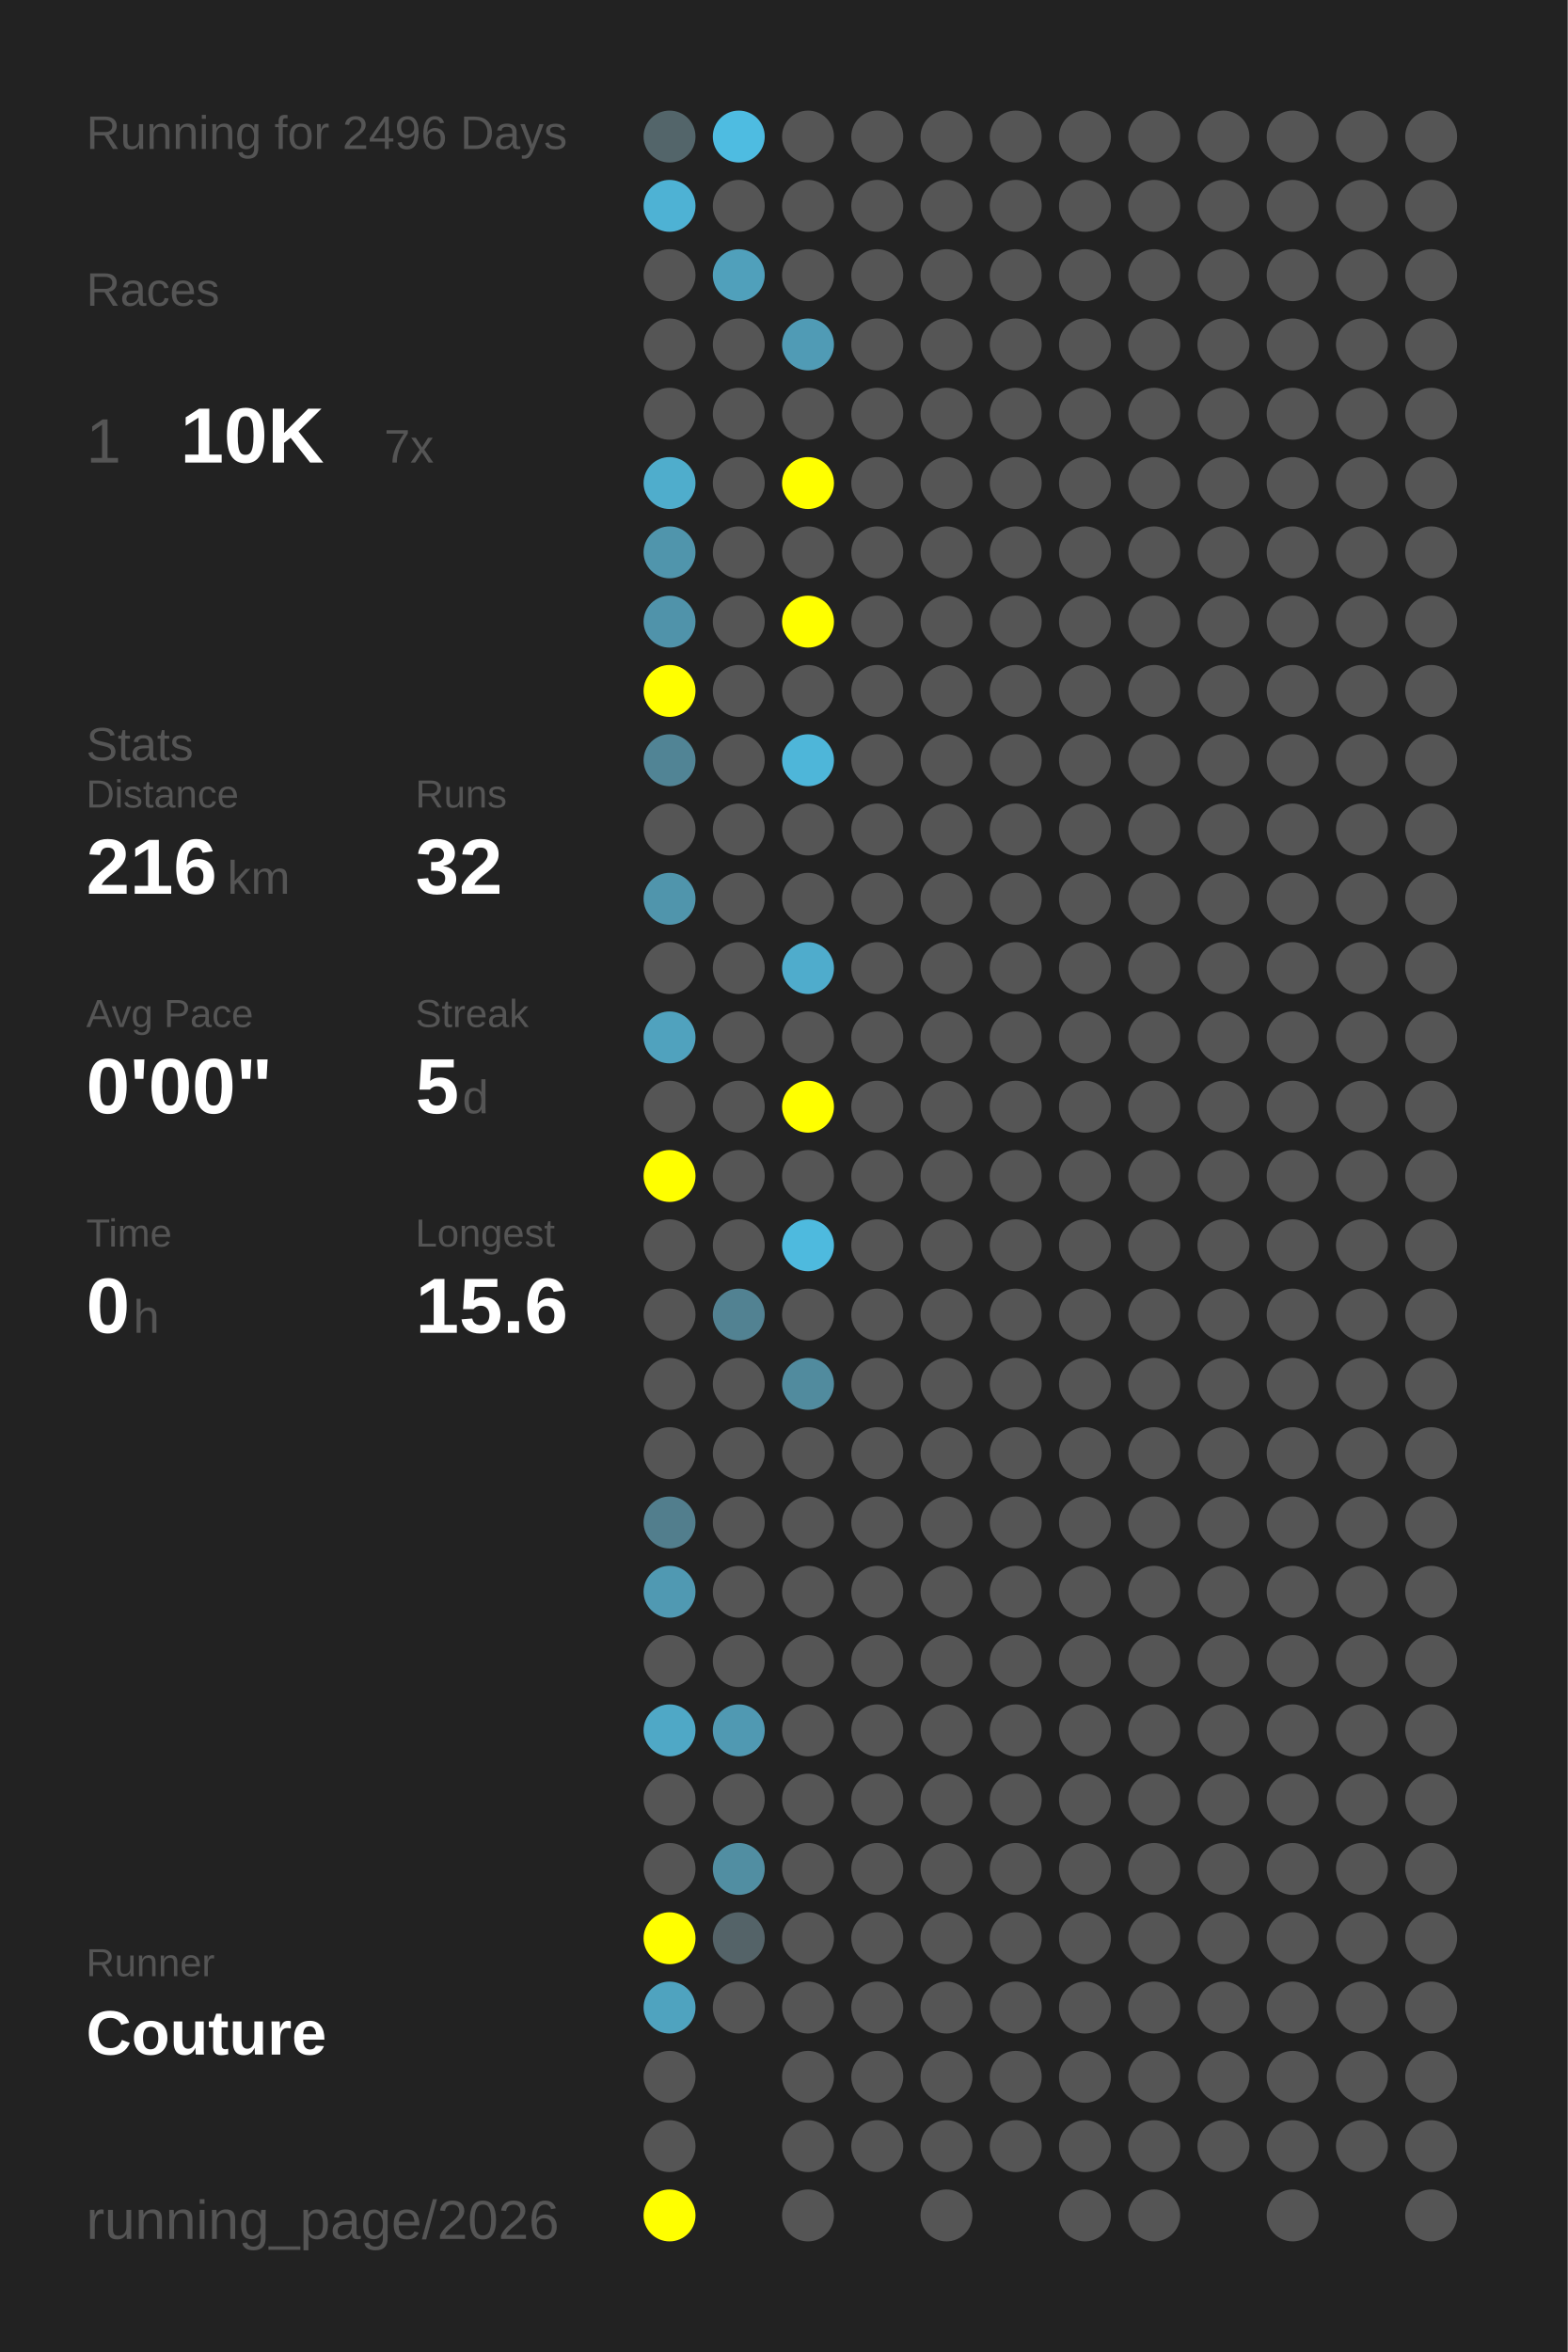
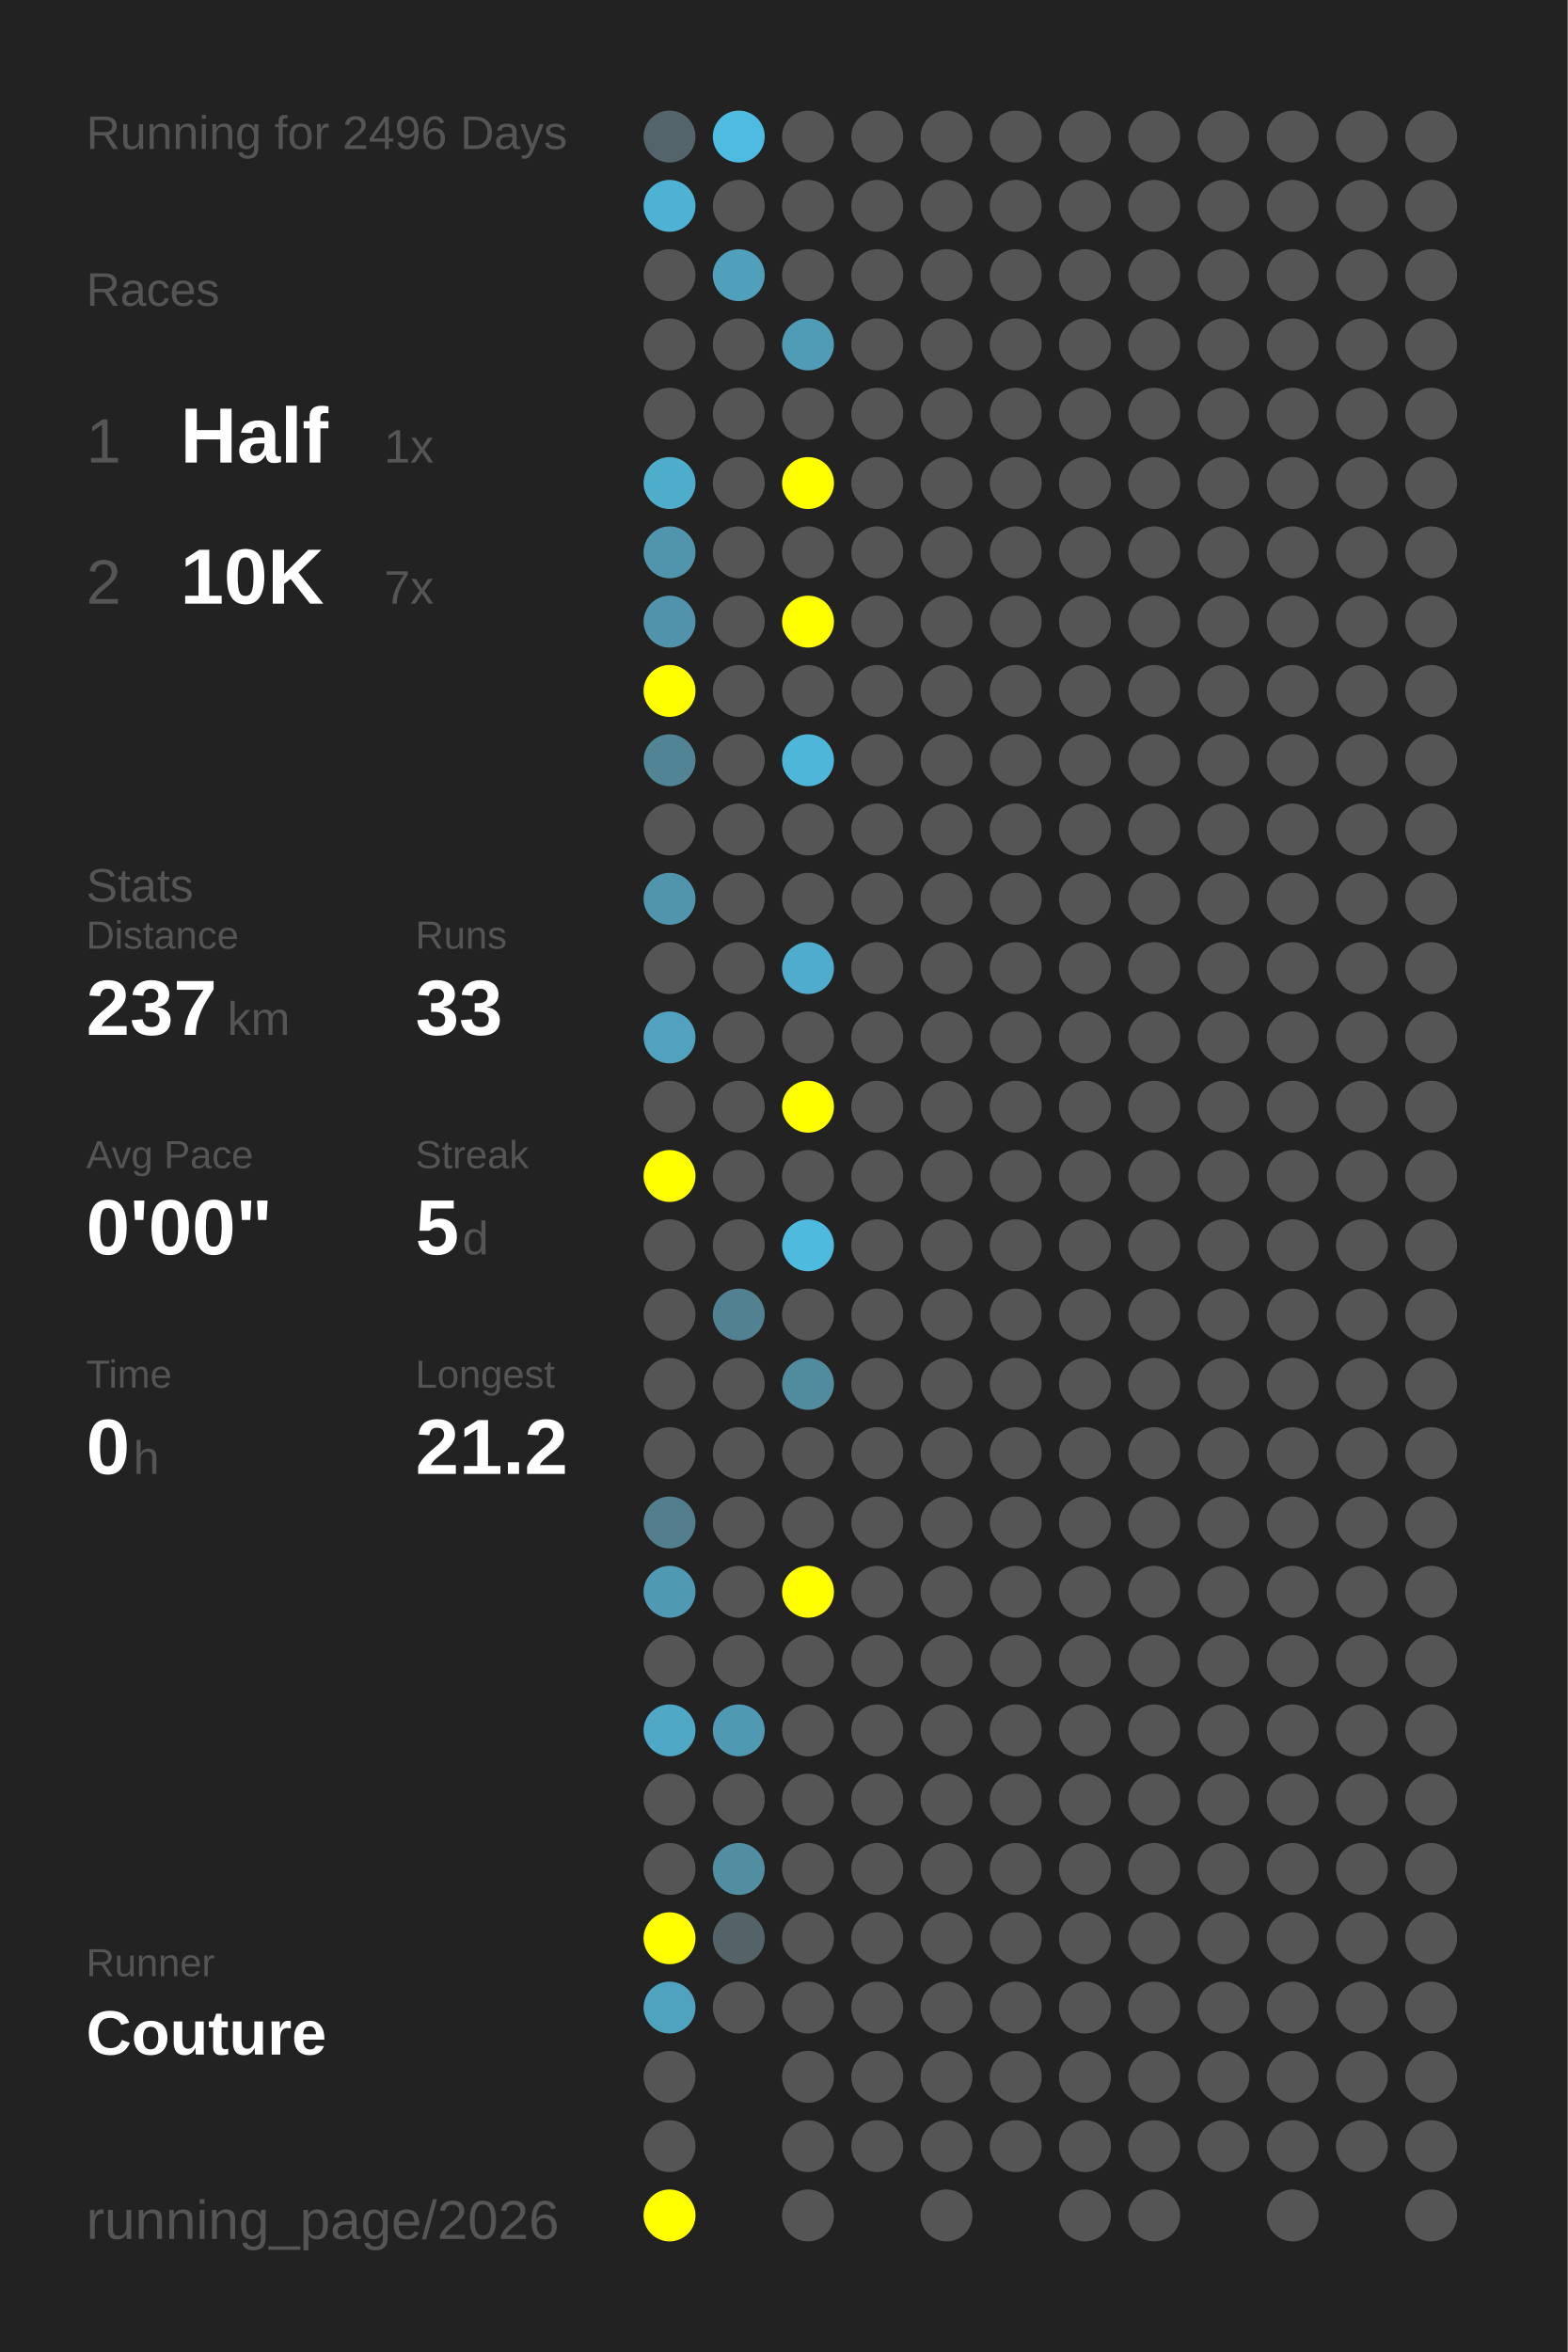
<svg xmlns="http://www.w3.org/2000/svg" baseProfile="full" height="300mm" version="1.1" viewBox="0,0,200,300" width="200mm">
  <defs />
  <rect fill="#222222" height="300" width="200" x="0" y="0" />
  <text fill="#555555" style="font-size:6px; font-family:Arial;" x="11" y="19">Running for 2496 Days</text>
  <text fill="#555555" style="font-size:6px; font-family:Arial;" x="11" y="39">Races</text>
  <text fill="#555555" style="font-size:8px; font-family:Arial;" x="11" y="59">1</text>
-   <text fill="#FFFFFF" style="font-size:10px; font-family:Arial; font-weight:bold;" x="23" y="59">10K</text>
-   <text fill="#555555" style="font-size:6px; font-family:Arial;" x="49" y="59">7x</text>
-   <text fill="#555555" style="font-size:6px; font-family:Arial;" x="11" y="97">Stats</text>
-   <text fill="#555555" style="font-size:5px; font-family:Arial;" x="11" y="103">Distance</text>
-   <text fill="#FFFFFF" style="font-size:10px; font-family:Arial; font-weight:bold;" x="11" y="114">216</text>
-   <text fill="#555555" style="font-size:6px; font-family:Arial;" x="29" y="114">km</text>
-   <text fill="#555555" style="font-size:5px; font-family:Arial;" x="53" y="103">Runs</text>
-   <text fill="#FFFFFF" style="font-size:10px; font-family:Arial; font-weight:bold;" x="53" y="114">32</text>
-   <text fill="#555555" style="font-size:5px; font-family:Arial;" x="11" y="131">Avg Pace</text>
-   <text fill="#FFFFFF" style="font-size:10px; font-family:Arial; font-weight:bold;" x="11" y="142">0'00"</text>
-   <text fill="#555555" style="font-size:5px; font-family:Arial;" x="53" y="131">Streak</text>
-   <text fill="#FFFFFF" style="font-size:10px; font-family:Arial; font-weight:bold;" x="53" y="142">5</text>
-   <text fill="#555555" style="font-size:6px; font-family:Arial;" x="59" y="142">d</text>
-   <text fill="#555555" style="font-size:5px; font-family:Arial;" x="11" y="159">Time</text>
-   <text fill="#FFFFFF" style="font-size:10px; font-family:Arial; font-weight:bold;" x="11" y="170">0</text>
-   <text fill="#555555" style="font-size:6px; font-family:Arial;" x="17" y="170">h</text>
-   <text fill="#555555" style="font-size:5px; font-family:Arial;" x="53" y="159">Longest</text>
-   <text fill="#FFFFFF" style="font-size:10px; font-family:Arial; font-weight:bold;" x="53" y="170">15.6</text>
+   <text fill="#FFFFFF" style="font-size:10px; font-family:Arial; font-weight:bold;" x="23" y="59">Half</text>
+   <text fill="#555555" style="font-size:6px; font-family:Arial;" x="49" y="59">1x</text>
+   <text fill="#555555" style="font-size:8px; font-family:Arial;" x="11" y="77">2</text>
+   <text fill="#FFFFFF" style="font-size:10px; font-family:Arial; font-weight:bold;" x="23" y="77">10K</text>
+   <text fill="#555555" style="font-size:6px; font-family:Arial;" x="49" y="77">7x</text>
+   <text fill="#555555" style="font-size:6px; font-family:Arial;" x="11" y="115">Stats</text>
+   <text fill="#555555" style="font-size:5px; font-family:Arial;" x="11" y="121">Distance</text>
+   <text fill="#FFFFFF" style="font-size:10px; font-family:Arial; font-weight:bold;" x="11" y="132">237</text>
+   <text fill="#555555" style="font-size:6px; font-family:Arial;" x="29" y="132">km</text>
+   <text fill="#555555" style="font-size:5px; font-family:Arial;" x="53" y="121">Runs</text>
+   <text fill="#FFFFFF" style="font-size:10px; font-family:Arial; font-weight:bold;" x="53" y="132">33</text>
+   <text fill="#555555" style="font-size:5px; font-family:Arial;" x="11" y="149">Avg Pace</text>
+   <text fill="#FFFFFF" style="font-size:10px; font-family:Arial; font-weight:bold;" x="11" y="160">0'00"</text>
+   <text fill="#555555" style="font-size:5px; font-family:Arial;" x="53" y="149">Streak</text>
+   <text fill="#FFFFFF" style="font-size:10px; font-family:Arial; font-weight:bold;" x="53" y="160">5</text>
+   <text fill="#555555" style="font-size:6px; font-family:Arial;" x="59" y="160">d</text>
+   <text fill="#555555" style="font-size:5px; font-family:Arial;" x="11" y="177">Time</text>
+   <text fill="#FFFFFF" style="font-size:10px; font-family:Arial; font-weight:bold;" x="11" y="188">0</text>
+   <text fill="#555555" style="font-size:6px; font-family:Arial;" x="17" y="188">h</text>
+   <text fill="#555555" style="font-size:5px; font-family:Arial;" x="53" y="177">Longest</text>
+   <text fill="#FFFFFF" style="font-size:10px; font-family:Arial; font-weight:bold;" x="53" y="188">21.2</text>
  <text fill="#555555" style="font-size:5px; font-family:Arial;" x="11" y="252.065">Runner</text>
  <text fill="#FFFFFF" style="font-size:8px; font-family:Arial; font-weight:bold;" x="11" y="262.065">Couture</text>
  <text fill="#555555" style="font-size:7px; font-family:Arial;" x="11" y="285.581">running_page/2026</text>
  <circle cx="85.417" cy="17.419" fill="#53656a" r="3.312" />
  <circle cx="85.417" cy="26.258" fill="#4eb2d4" r="3.312" />
  <circle cx="85.417" cy="35.097" fill="#555555" r="3.312" />
  <circle cx="85.417" cy="43.935" fill="#555555" r="3.312" />
  <circle cx="85.417" cy="52.774" fill="#555555" r="3.312" />
  <circle cx="85.417" cy="61.613" fill="#4fadcc" r="3.312" />
  <circle cx="85.417" cy="70.452" fill="#5095ac" r="3.312" />
  <circle cx="85.417" cy="79.29" fill="#5093aa" r="3.312" />
  <circle cx="85.417" cy="88.129" fill="#FFFF00" r="3.312" />
  <circle cx="85.417" cy="96.968" fill="#518495" r="3.312" />
  <circle cx="85.417" cy="105.806" fill="#555555" r="3.312" />
  <circle cx="85.417" cy="114.645" fill="#5095ac" r="3.312" />
  <circle cx="85.417" cy="123.484" fill="#555555" r="3.312" />
  <circle cx="85.417" cy="132.323" fill="#50a2be" r="3.312" />
  <circle cx="85.417" cy="141.161" fill="#555555" r="3.312" />
  <circle cx="85.417" cy="150" fill="#FFFF00" r="3.312" />
  <circle cx="85.417" cy="158.839" fill="#555555" r="3.312" />
  <circle cx="85.417" cy="167.677" fill="#555555" r="3.312" />
  <circle cx="85.417" cy="176.516" fill="#555555" r="3.312" />
  <circle cx="85.417" cy="185.355" fill="#555555" r="3.312" />
  <circle cx="85.417" cy="194.194" fill="#527e8d" r="3.312" />
  <circle cx="85.417" cy="203.032" fill="#5099b2" r="3.312" />
  <circle cx="85.417" cy="211.871" fill="#555555" r="3.312" />
  <circle cx="85.417" cy="220.71" fill="#4fa8c6" r="3.312" />
  <circle cx="85.417" cy="229.548" fill="#555555" r="3.312" />
  <circle cx="85.417" cy="238.387" fill="#555555" r="3.312" />
  <circle cx="85.417" cy="247.226" fill="#FFFF00" r="3.312" />
  <circle cx="85.417" cy="256.065" fill="#4fa3bf" r="3.312" />
  <circle cx="85.417" cy="264.903" fill="#555555" r="3.312" />
  <circle cx="85.417" cy="273.742" fill="#555555" r="3.312" />
  <circle cx="85.417" cy="282.581" fill="#FFFF00" r="3.312" />
  <circle cx="94.25" cy="17.419" fill="#4ebce1" r="3.312" />
  <circle cx="94.25" cy="26.258" fill="#555555" r="3.312" />
  <circle cx="94.25" cy="35.097" fill="#50a0bb" r="3.312" />
  <circle cx="94.25" cy="43.935" fill="#555555" r="3.312" />
  <circle cx="94.25" cy="52.774" fill="#555555" r="3.312" />
  <circle cx="94.25" cy="61.613" fill="#555555" r="3.312" />
  <circle cx="94.25" cy="70.452" fill="#555555" r="3.312" />
  <circle cx="94.25" cy="79.29" fill="#555555" r="3.312" />
  <circle cx="94.25" cy="88.129" fill="#555555" r="3.312" />
  <circle cx="94.25" cy="96.968" fill="#555555" r="3.312" />
  <circle cx="94.25" cy="105.806" fill="#555555" r="3.312" />
  <circle cx="94.25" cy="114.645" fill="#555555" r="3.312" />
  <circle cx="94.25" cy="123.484" fill="#555555" r="3.312" />
  <circle cx="94.25" cy="132.323" fill="#555555" r="3.312" />
  <circle cx="94.25" cy="141.161" fill="#555555" r="3.312" />
  <circle cx="94.25" cy="150" fill="#555555" r="3.312" />
  <circle cx="94.25" cy="158.839" fill="#555555" r="3.312" />
  <circle cx="94.25" cy="167.677" fill="#528292" r="3.312" />
  <circle cx="94.25" cy="176.516" fill="#555555" r="3.312" />
  <circle cx="94.25" cy="185.355" fill="#555555" r="3.312" />
  <circle cx="94.25" cy="194.194" fill="#555555" r="3.312" />
  <circle cx="94.25" cy="203.032" fill="#555555" r="3.312" />
  <circle cx="94.25" cy="211.871" fill="#555555" r="3.312" />
  <circle cx="94.25" cy="220.71" fill="#5099b2" r="3.312" />
  <circle cx="94.25" cy="229.548" fill="#555555" r="3.312" />
  <circle cx="94.25" cy="238.387" fill="#518ea2" r="3.312" />
  <circle cx="94.25" cy="247.226" fill="#546368" r="3.312" />
  <circle cx="94.25" cy="256.065" fill="#555555" r="3.312" />
  <circle cx="103.083" cy="17.419" fill="#555555" r="3.312" />
  <circle cx="103.083" cy="26.258" fill="#555555" r="3.312" />
  <circle cx="103.083" cy="35.097" fill="#555555" r="3.312" />
  <circle cx="103.083" cy="43.935" fill="#509bb5" r="3.312" />
  <circle cx="103.083" cy="52.774" fill="#555555" r="3.312" />
  <circle cx="103.083" cy="61.613" fill="#FFFF00" r="3.312" />
  <circle cx="103.083" cy="70.452" fill="#555555" r="3.312" />
  <circle cx="103.083" cy="79.29" fill="#FFFF00" r="3.312" />
  <circle cx="103.083" cy="88.129" fill="#555555" r="3.312" />
  <circle cx="103.083" cy="96.968" fill="#4eb6d9" r="3.312" />
  <circle cx="103.083" cy="105.806" fill="#555555" r="3.312" />
  <circle cx="103.083" cy="114.645" fill="#555555" r="3.312" />
  <circle cx="103.083" cy="123.484" fill="#4faccc" r="3.312" />
  <circle cx="103.083" cy="132.323" fill="#555555" r="3.312" />
  <circle cx="103.083" cy="141.161" fill="#FFFF00" r="3.312" />
  <circle cx="103.083" cy="150" fill="#555555" r="3.312" />
  <circle cx="103.083" cy="158.839" fill="#4ebade" r="3.312" />
  <circle cx="103.083" cy="167.677" fill="#555555" r="3.312" />
  <circle cx="103.083" cy="176.516" fill="#518b9e" r="3.312" />
  <circle cx="103.083" cy="185.355" fill="#555555" r="3.312" />
  <circle cx="103.083" cy="194.194" fill="#555555" r="3.312" />
-   <circle cx="103.083" cy="203.032" fill="#555555" r="3.312" />
+   <circle cx="103.083" cy="203.032" fill="#FFFF00" r="3.312" />
  <circle cx="103.083" cy="211.871" fill="#555555" r="3.312" />
  <circle cx="103.083" cy="220.71" fill="#555555" r="3.312" />
  <circle cx="103.083" cy="229.548" fill="#555555" r="3.312" />
  <circle cx="103.083" cy="238.387" fill="#555555" r="3.312" />
  <circle cx="103.083" cy="247.226" fill="#555555" r="3.312" />
  <circle cx="103.083" cy="256.065" fill="#555555" r="3.312" />
  <circle cx="103.083" cy="264.903" fill="#555555" r="3.312" />
  <circle cx="103.083" cy="273.742" fill="#555555" r="3.312" />
  <circle cx="103.083" cy="282.581" fill="#555555" r="3.312" />
  <circle cx="111.917" cy="17.419" fill="#555555" r="3.312" />
  <circle cx="111.917" cy="26.258" fill="#555555" r="3.312" />
  <circle cx="111.917" cy="35.097" fill="#555555" r="3.312" />
  <circle cx="111.917" cy="43.935" fill="#555555" r="3.312" />
  <circle cx="111.917" cy="52.774" fill="#555555" r="3.312" />
  <circle cx="111.917" cy="61.613" fill="#555555" r="3.312" />
  <circle cx="111.917" cy="70.452" fill="#555555" r="3.312" />
  <circle cx="111.917" cy="79.29" fill="#555555" r="3.312" />
  <circle cx="111.917" cy="88.129" fill="#555555" r="3.312" />
  <circle cx="111.917" cy="96.968" fill="#555555" r="3.312" />
  <circle cx="111.917" cy="105.806" fill="#555555" r="3.312" />
  <circle cx="111.917" cy="114.645" fill="#555555" r="3.312" />
  <circle cx="111.917" cy="123.484" fill="#555555" r="3.312" />
  <circle cx="111.917" cy="132.323" fill="#555555" r="3.312" />
  <circle cx="111.917" cy="141.161" fill="#555555" r="3.312" />
  <circle cx="111.917" cy="150" fill="#555555" r="3.312" />
  <circle cx="111.917" cy="158.839" fill="#555555" r="3.312" />
  <circle cx="111.917" cy="167.677" fill="#555555" r="3.312" />
  <circle cx="111.917" cy="176.516" fill="#555555" r="3.312" />
  <circle cx="111.917" cy="185.355" fill="#555555" r="3.312" />
  <circle cx="111.917" cy="194.194" fill="#555555" r="3.312" />
  <circle cx="111.917" cy="203.032" fill="#555555" r="3.312" />
  <circle cx="111.917" cy="211.871" fill="#555555" r="3.312" />
  <circle cx="111.917" cy="220.71" fill="#555555" r="3.312" />
  <circle cx="111.917" cy="229.548" fill="#555555" r="3.312" />
  <circle cx="111.917" cy="238.387" fill="#555555" r="3.312" />
  <circle cx="111.917" cy="247.226" fill="#555555" r="3.312" />
  <circle cx="111.917" cy="256.065" fill="#555555" r="3.312" />
  <circle cx="111.917" cy="264.903" fill="#555555" r="3.312" />
  <circle cx="111.917" cy="273.742" fill="#555555" r="3.312" />
  <circle cx="120.75" cy="17.419" fill="#555555" r="3.312" />
  <circle cx="120.75" cy="26.258" fill="#555555" r="3.312" />
  <circle cx="120.75" cy="35.097" fill="#555555" r="3.312" />
  <circle cx="120.75" cy="43.935" fill="#555555" r="3.312" />
  <circle cx="120.75" cy="52.774" fill="#555555" r="3.312" />
  <circle cx="120.75" cy="61.613" fill="#555555" r="3.312" />
  <circle cx="120.75" cy="70.452" fill="#555555" r="3.312" />
  <circle cx="120.75" cy="79.29" fill="#555555" r="3.312" />
  <circle cx="120.75" cy="88.129" fill="#555555" r="3.312" />
  <circle cx="120.75" cy="96.968" fill="#555555" r="3.312" />
  <circle cx="120.75" cy="105.806" fill="#555555" r="3.312" />
  <circle cx="120.75" cy="114.645" fill="#555555" r="3.312" />
  <circle cx="120.75" cy="123.484" fill="#555555" r="3.312" />
  <circle cx="120.75" cy="132.323" fill="#555555" r="3.312" />
  <circle cx="120.75" cy="141.161" fill="#555555" r="3.312" />
  <circle cx="120.75" cy="150" fill="#555555" r="3.312" />
  <circle cx="120.75" cy="158.839" fill="#555555" r="3.312" />
  <circle cx="120.75" cy="167.677" fill="#555555" r="3.312" />
  <circle cx="120.75" cy="176.516" fill="#555555" r="3.312" />
  <circle cx="120.75" cy="185.355" fill="#555555" r="3.312" />
  <circle cx="120.75" cy="194.194" fill="#555555" r="3.312" />
  <circle cx="120.75" cy="203.032" fill="#555555" r="3.312" />
  <circle cx="120.75" cy="211.871" fill="#555555" r="3.312" />
  <circle cx="120.75" cy="220.71" fill="#555555" r="3.312" />
  <circle cx="120.75" cy="229.548" fill="#555555" r="3.312" />
  <circle cx="120.75" cy="238.387" fill="#555555" r="3.312" />
  <circle cx="120.75" cy="247.226" fill="#555555" r="3.312" />
  <circle cx="120.75" cy="256.065" fill="#555555" r="3.312" />
  <circle cx="120.75" cy="264.903" fill="#555555" r="3.312" />
  <circle cx="120.75" cy="273.742" fill="#555555" r="3.312" />
  <circle cx="120.75" cy="282.581" fill="#555555" r="3.312" />
  <circle cx="129.583" cy="17.419" fill="#555555" r="3.312" />
  <circle cx="129.583" cy="26.258" fill="#555555" r="3.312" />
  <circle cx="129.583" cy="35.097" fill="#555555" r="3.312" />
  <circle cx="129.583" cy="43.935" fill="#555555" r="3.312" />
  <circle cx="129.583" cy="52.774" fill="#555555" r="3.312" />
  <circle cx="129.583" cy="61.613" fill="#555555" r="3.312" />
  <circle cx="129.583" cy="70.452" fill="#555555" r="3.312" />
  <circle cx="129.583" cy="79.29" fill="#555555" r="3.312" />
  <circle cx="129.583" cy="88.129" fill="#555555" r="3.312" />
  <circle cx="129.583" cy="96.968" fill="#555555" r="3.312" />
  <circle cx="129.583" cy="105.806" fill="#555555" r="3.312" />
  <circle cx="129.583" cy="114.645" fill="#555555" r="3.312" />
  <circle cx="129.583" cy="123.484" fill="#555555" r="3.312" />
  <circle cx="129.583" cy="132.323" fill="#555555" r="3.312" />
  <circle cx="129.583" cy="141.161" fill="#555555" r="3.312" />
  <circle cx="129.583" cy="150" fill="#555555" r="3.312" />
  <circle cx="129.583" cy="158.839" fill="#555555" r="3.312" />
  <circle cx="129.583" cy="167.677" fill="#555555" r="3.312" />
  <circle cx="129.583" cy="176.516" fill="#555555" r="3.312" />
  <circle cx="129.583" cy="185.355" fill="#555555" r="3.312" />
  <circle cx="129.583" cy="194.194" fill="#555555" r="3.312" />
  <circle cx="129.583" cy="203.032" fill="#555555" r="3.312" />
  <circle cx="129.583" cy="211.871" fill="#555555" r="3.312" />
  <circle cx="129.583" cy="220.71" fill="#555555" r="3.312" />
  <circle cx="129.583" cy="229.548" fill="#555555" r="3.312" />
  <circle cx="129.583" cy="238.387" fill="#555555" r="3.312" />
  <circle cx="129.583" cy="247.226" fill="#555555" r="3.312" />
  <circle cx="129.583" cy="256.065" fill="#555555" r="3.312" />
  <circle cx="129.583" cy="264.903" fill="#555555" r="3.312" />
  <circle cx="129.583" cy="273.742" fill="#555555" r="3.312" />
  <circle cx="138.417" cy="17.419" fill="#555555" r="3.312" />
  <circle cx="138.417" cy="26.258" fill="#555555" r="3.312" />
  <circle cx="138.417" cy="35.097" fill="#555555" r="3.312" />
  <circle cx="138.417" cy="43.935" fill="#555555" r="3.312" />
  <circle cx="138.417" cy="52.774" fill="#555555" r="3.312" />
  <circle cx="138.417" cy="61.613" fill="#555555" r="3.312" />
  <circle cx="138.417" cy="70.452" fill="#555555" r="3.312" />
  <circle cx="138.417" cy="79.29" fill="#555555" r="3.312" />
  <circle cx="138.417" cy="88.129" fill="#555555" r="3.312" />
  <circle cx="138.417" cy="96.968" fill="#555555" r="3.312" />
  <circle cx="138.417" cy="105.806" fill="#555555" r="3.312" />
  <circle cx="138.417" cy="114.645" fill="#555555" r="3.312" />
  <circle cx="138.417" cy="123.484" fill="#555555" r="3.312" />
  <circle cx="138.417" cy="132.323" fill="#555555" r="3.312" />
  <circle cx="138.417" cy="141.161" fill="#555555" r="3.312" />
  <circle cx="138.417" cy="150" fill="#555555" r="3.312" />
  <circle cx="138.417" cy="158.839" fill="#555555" r="3.312" />
  <circle cx="138.417" cy="167.677" fill="#555555" r="3.312" />
  <circle cx="138.417" cy="176.516" fill="#555555" r="3.312" />
  <circle cx="138.417" cy="185.355" fill="#555555" r="3.312" />
  <circle cx="138.417" cy="194.194" fill="#555555" r="3.312" />
  <circle cx="138.417" cy="203.032" fill="#555555" r="3.312" />
  <circle cx="138.417" cy="211.871" fill="#555555" r="3.312" />
  <circle cx="138.417" cy="220.71" fill="#555555" r="3.312" />
  <circle cx="138.417" cy="229.548" fill="#555555" r="3.312" />
  <circle cx="138.417" cy="238.387" fill="#555555" r="3.312" />
  <circle cx="138.417" cy="247.226" fill="#555555" r="3.312" />
  <circle cx="138.417" cy="256.065" fill="#555555" r="3.312" />
  <circle cx="138.417" cy="264.903" fill="#555555" r="3.312" />
  <circle cx="138.417" cy="273.742" fill="#555555" r="3.312" />
  <circle cx="138.417" cy="282.581" fill="#555555" r="3.312" />
  <circle cx="147.25" cy="17.419" fill="#555555" r="3.312" />
  <circle cx="147.25" cy="26.258" fill="#555555" r="3.312" />
  <circle cx="147.25" cy="35.097" fill="#555555" r="3.312" />
  <circle cx="147.25" cy="43.935" fill="#555555" r="3.312" />
  <circle cx="147.25" cy="52.774" fill="#555555" r="3.312" />
  <circle cx="147.25" cy="61.613" fill="#555555" r="3.312" />
  <circle cx="147.25" cy="70.452" fill="#555555" r="3.312" />
  <circle cx="147.25" cy="79.29" fill="#555555" r="3.312" />
  <circle cx="147.25" cy="88.129" fill="#555555" r="3.312" />
  <circle cx="147.25" cy="96.968" fill="#555555" r="3.312" />
  <circle cx="147.25" cy="105.806" fill="#555555" r="3.312" />
  <circle cx="147.25" cy="114.645" fill="#555555" r="3.312" />
  <circle cx="147.25" cy="123.484" fill="#555555" r="3.312" />
  <circle cx="147.25" cy="132.323" fill="#555555" r="3.312" />
  <circle cx="147.25" cy="141.161" fill="#555555" r="3.312" />
  <circle cx="147.25" cy="150" fill="#555555" r="3.312" />
  <circle cx="147.25" cy="158.839" fill="#555555" r="3.312" />
  <circle cx="147.25" cy="167.677" fill="#555555" r="3.312" />
  <circle cx="147.25" cy="176.516" fill="#555555" r="3.312" />
  <circle cx="147.25" cy="185.355" fill="#555555" r="3.312" />
  <circle cx="147.25" cy="194.194" fill="#555555" r="3.312" />
  <circle cx="147.25" cy="203.032" fill="#555555" r="3.312" />
  <circle cx="147.25" cy="211.871" fill="#555555" r="3.312" />
  <circle cx="147.25" cy="220.71" fill="#555555" r="3.312" />
  <circle cx="147.25" cy="229.548" fill="#555555" r="3.312" />
  <circle cx="147.25" cy="238.387" fill="#555555" r="3.312" />
  <circle cx="147.25" cy="247.226" fill="#555555" r="3.312" />
  <circle cx="147.25" cy="256.065" fill="#555555" r="3.312" />
  <circle cx="147.25" cy="264.903" fill="#555555" r="3.312" />
  <circle cx="147.25" cy="273.742" fill="#555555" r="3.312" />
  <circle cx="147.25" cy="282.581" fill="#555555" r="3.312" />
  <circle cx="156.083" cy="17.419" fill="#555555" r="3.312" />
  <circle cx="156.083" cy="26.258" fill="#555555" r="3.312" />
  <circle cx="156.083" cy="35.097" fill="#555555" r="3.312" />
  <circle cx="156.083" cy="43.935" fill="#555555" r="3.312" />
  <circle cx="156.083" cy="52.774" fill="#555555" r="3.312" />
  <circle cx="156.083" cy="61.613" fill="#555555" r="3.312" />
  <circle cx="156.083" cy="70.452" fill="#555555" r="3.312" />
  <circle cx="156.083" cy="79.29" fill="#555555" r="3.312" />
  <circle cx="156.083" cy="88.129" fill="#555555" r="3.312" />
  <circle cx="156.083" cy="96.968" fill="#555555" r="3.312" />
  <circle cx="156.083" cy="105.806" fill="#555555" r="3.312" />
  <circle cx="156.083" cy="114.645" fill="#555555" r="3.312" />
  <circle cx="156.083" cy="123.484" fill="#555555" r="3.312" />
  <circle cx="156.083" cy="132.323" fill="#555555" r="3.312" />
  <circle cx="156.083" cy="141.161" fill="#555555" r="3.312" />
  <circle cx="156.083" cy="150" fill="#555555" r="3.312" />
  <circle cx="156.083" cy="158.839" fill="#555555" r="3.312" />
  <circle cx="156.083" cy="167.677" fill="#555555" r="3.312" />
  <circle cx="156.083" cy="176.516" fill="#555555" r="3.312" />
  <circle cx="156.083" cy="185.355" fill="#555555" r="3.312" />
  <circle cx="156.083" cy="194.194" fill="#555555" r="3.312" />
  <circle cx="156.083" cy="203.032" fill="#555555" r="3.312" />
  <circle cx="156.083" cy="211.871" fill="#555555" r="3.312" />
  <circle cx="156.083" cy="220.71" fill="#555555" r="3.312" />
  <circle cx="156.083" cy="229.548" fill="#555555" r="3.312" />
  <circle cx="156.083" cy="238.387" fill="#555555" r="3.312" />
  <circle cx="156.083" cy="247.226" fill="#555555" r="3.312" />
  <circle cx="156.083" cy="256.065" fill="#555555" r="3.312" />
  <circle cx="156.083" cy="264.903" fill="#555555" r="3.312" />
  <circle cx="156.083" cy="273.742" fill="#555555" r="3.312" />
  <circle cx="164.917" cy="17.419" fill="#555555" r="3.312" />
  <circle cx="164.917" cy="26.258" fill="#555555" r="3.312" />
  <circle cx="164.917" cy="35.097" fill="#555555" r="3.312" />
  <circle cx="164.917" cy="43.935" fill="#555555" r="3.312" />
  <circle cx="164.917" cy="52.774" fill="#555555" r="3.312" />
  <circle cx="164.917" cy="61.613" fill="#555555" r="3.312" />
  <circle cx="164.917" cy="70.452" fill="#555555" r="3.312" />
  <circle cx="164.917" cy="79.29" fill="#555555" r="3.312" />
  <circle cx="164.917" cy="88.129" fill="#555555" r="3.312" />
  <circle cx="164.917" cy="96.968" fill="#555555" r="3.312" />
  <circle cx="164.917" cy="105.806" fill="#555555" r="3.312" />
  <circle cx="164.917" cy="114.645" fill="#555555" r="3.312" />
  <circle cx="164.917" cy="123.484" fill="#555555" r="3.312" />
  <circle cx="164.917" cy="132.323" fill="#555555" r="3.312" />
  <circle cx="164.917" cy="141.161" fill="#555555" r="3.312" />
  <circle cx="164.917" cy="150" fill="#555555" r="3.312" />
  <circle cx="164.917" cy="158.839" fill="#555555" r="3.312" />
  <circle cx="164.917" cy="167.677" fill="#555555" r="3.312" />
  <circle cx="164.917" cy="176.516" fill="#555555" r="3.312" />
  <circle cx="164.917" cy="185.355" fill="#555555" r="3.312" />
  <circle cx="164.917" cy="194.194" fill="#555555" r="3.312" />
  <circle cx="164.917" cy="203.032" fill="#555555" r="3.312" />
  <circle cx="164.917" cy="211.871" fill="#555555" r="3.312" />
  <circle cx="164.917" cy="220.71" fill="#555555" r="3.312" />
  <circle cx="164.917" cy="229.548" fill="#555555" r="3.312" />
  <circle cx="164.917" cy="238.387" fill="#555555" r="3.312" />
  <circle cx="164.917" cy="247.226" fill="#555555" r="3.312" />
  <circle cx="164.917" cy="256.065" fill="#555555" r="3.312" />
  <circle cx="164.917" cy="264.903" fill="#555555" r="3.312" />
  <circle cx="164.917" cy="273.742" fill="#555555" r="3.312" />
  <circle cx="164.917" cy="282.581" fill="#555555" r="3.312" />
  <circle cx="173.75" cy="17.419" fill="#555555" r="3.312" />
  <circle cx="173.75" cy="26.258" fill="#555555" r="3.312" />
  <circle cx="173.75" cy="35.097" fill="#555555" r="3.312" />
  <circle cx="173.75" cy="43.935" fill="#555555" r="3.312" />
  <circle cx="173.75" cy="52.774" fill="#555555" r="3.312" />
  <circle cx="173.75" cy="61.613" fill="#555555" r="3.312" />
  <circle cx="173.75" cy="70.452" fill="#555555" r="3.312" />
  <circle cx="173.75" cy="79.29" fill="#555555" r="3.312" />
  <circle cx="173.75" cy="88.129" fill="#555555" r="3.312" />
  <circle cx="173.75" cy="96.968" fill="#555555" r="3.312" />
  <circle cx="173.75" cy="105.806" fill="#555555" r="3.312" />
  <circle cx="173.75" cy="114.645" fill="#555555" r="3.312" />
  <circle cx="173.75" cy="123.484" fill="#555555" r="3.312" />
  <circle cx="173.75" cy="132.323" fill="#555555" r="3.312" />
  <circle cx="173.75" cy="141.161" fill="#555555" r="3.312" />
  <circle cx="173.75" cy="150" fill="#555555" r="3.312" />
  <circle cx="173.75" cy="158.839" fill="#555555" r="3.312" />
  <circle cx="173.75" cy="167.677" fill="#555555" r="3.312" />
  <circle cx="173.75" cy="176.516" fill="#555555" r="3.312" />
  <circle cx="173.75" cy="185.355" fill="#555555" r="3.312" />
  <circle cx="173.75" cy="194.194" fill="#555555" r="3.312" />
  <circle cx="173.75" cy="203.032" fill="#555555" r="3.312" />
  <circle cx="173.75" cy="211.871" fill="#555555" r="3.312" />
  <circle cx="173.75" cy="220.71" fill="#555555" r="3.312" />
  <circle cx="173.75" cy="229.548" fill="#555555" r="3.312" />
  <circle cx="173.75" cy="238.387" fill="#555555" r="3.312" />
  <circle cx="173.75" cy="247.226" fill="#555555" r="3.312" />
  <circle cx="173.75" cy="256.065" fill="#555555" r="3.312" />
  <circle cx="173.75" cy="264.903" fill="#555555" r="3.312" />
  <circle cx="173.75" cy="273.742" fill="#555555" r="3.312" />
  <circle cx="182.583" cy="17.419" fill="#555555" r="3.312" />
  <circle cx="182.583" cy="26.258" fill="#555555" r="3.312" />
  <circle cx="182.583" cy="35.097" fill="#555555" r="3.312" />
  <circle cx="182.583" cy="43.935" fill="#555555" r="3.312" />
  <circle cx="182.583" cy="52.774" fill="#555555" r="3.312" />
  <circle cx="182.583" cy="61.613" fill="#555555" r="3.312" />
  <circle cx="182.583" cy="70.452" fill="#555555" r="3.312" />
  <circle cx="182.583" cy="79.29" fill="#555555" r="3.312" />
  <circle cx="182.583" cy="88.129" fill="#555555" r="3.312" />
  <circle cx="182.583" cy="96.968" fill="#555555" r="3.312" />
  <circle cx="182.583" cy="105.806" fill="#555555" r="3.312" />
  <circle cx="182.583" cy="114.645" fill="#555555" r="3.312" />
  <circle cx="182.583" cy="123.484" fill="#555555" r="3.312" />
  <circle cx="182.583" cy="132.323" fill="#555555" r="3.312" />
  <circle cx="182.583" cy="141.161" fill="#555555" r="3.312" />
  <circle cx="182.583" cy="150" fill="#555555" r="3.312" />
  <circle cx="182.583" cy="158.839" fill="#555555" r="3.312" />
  <circle cx="182.583" cy="167.677" fill="#555555" r="3.312" />
  <circle cx="182.583" cy="176.516" fill="#555555" r="3.312" />
  <circle cx="182.583" cy="185.355" fill="#555555" r="3.312" />
  <circle cx="182.583" cy="194.194" fill="#555555" r="3.312" />
  <circle cx="182.583" cy="203.032" fill="#555555" r="3.312" />
  <circle cx="182.583" cy="211.871" fill="#555555" r="3.312" />
  <circle cx="182.583" cy="220.71" fill="#555555" r="3.312" />
  <circle cx="182.583" cy="229.548" fill="#555555" r="3.312" />
  <circle cx="182.583" cy="238.387" fill="#555555" r="3.312" />
  <circle cx="182.583" cy="247.226" fill="#555555" r="3.312" />
  <circle cx="182.583" cy="256.065" fill="#555555" r="3.312" />
  <circle cx="182.583" cy="264.903" fill="#555555" r="3.312" />
  <circle cx="182.583" cy="273.742" fill="#555555" r="3.312" />
  <circle cx="182.583" cy="282.581" fill="#555555" r="3.312" />
</svg>
